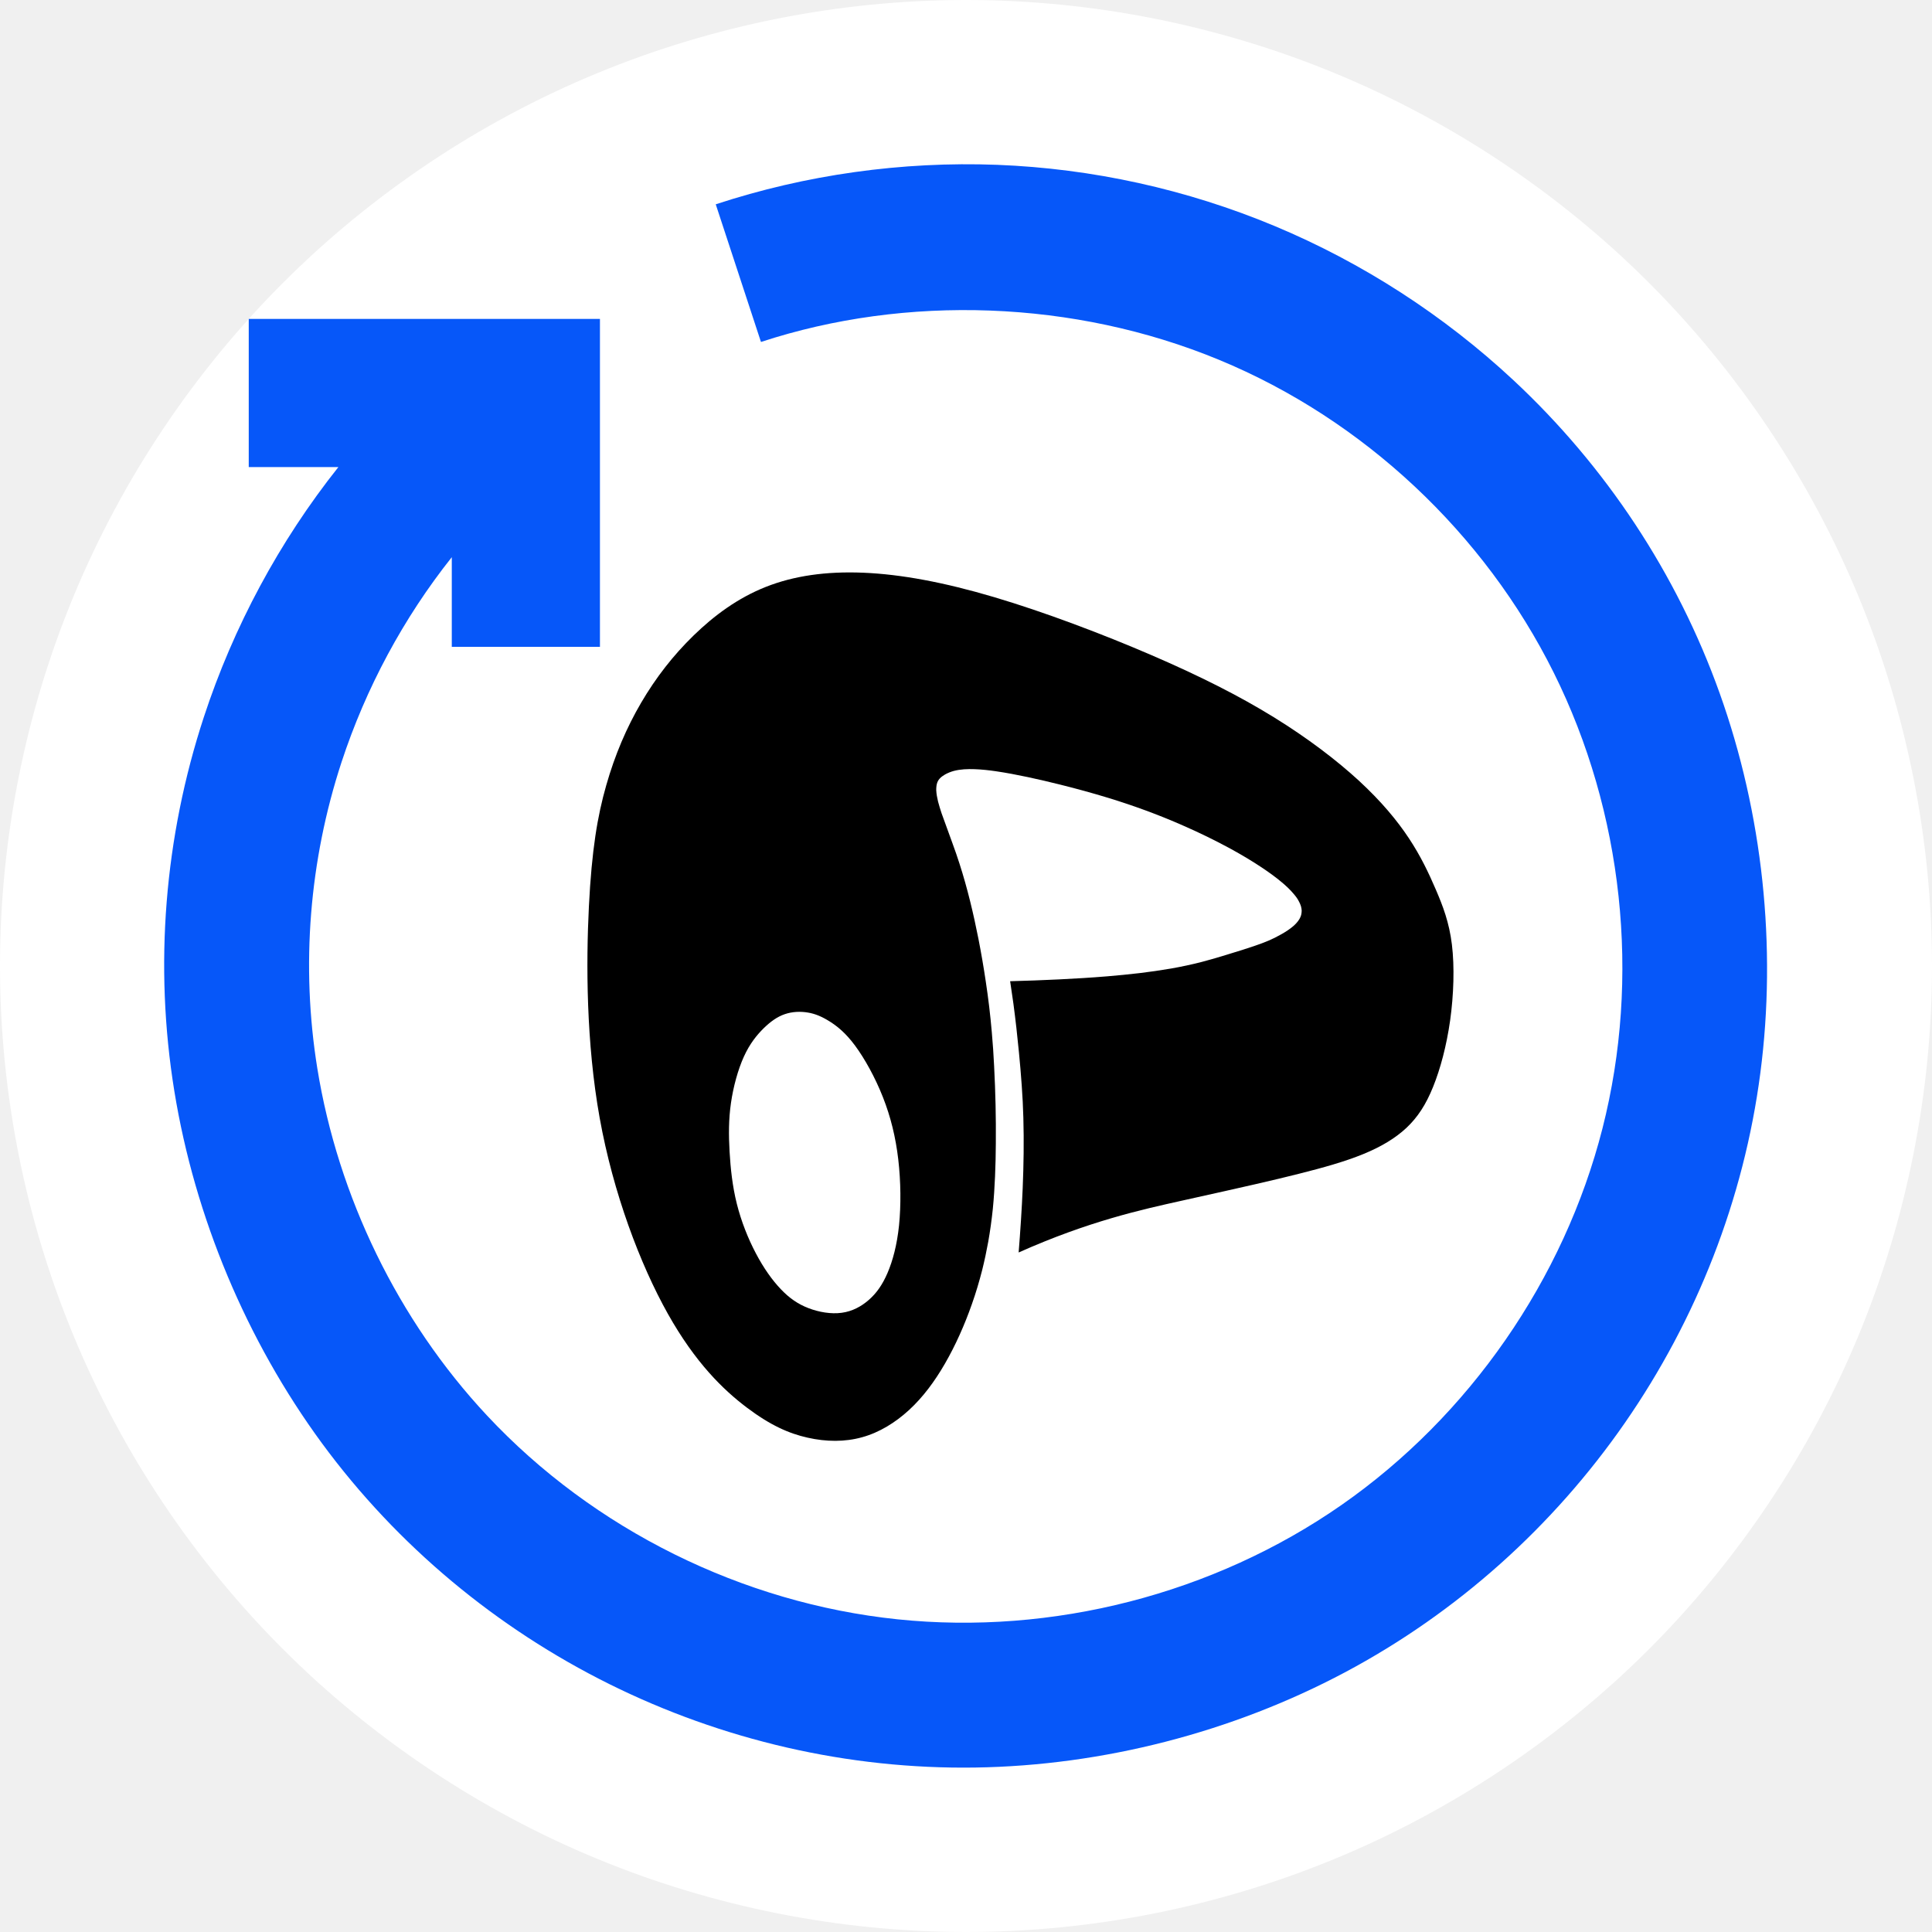
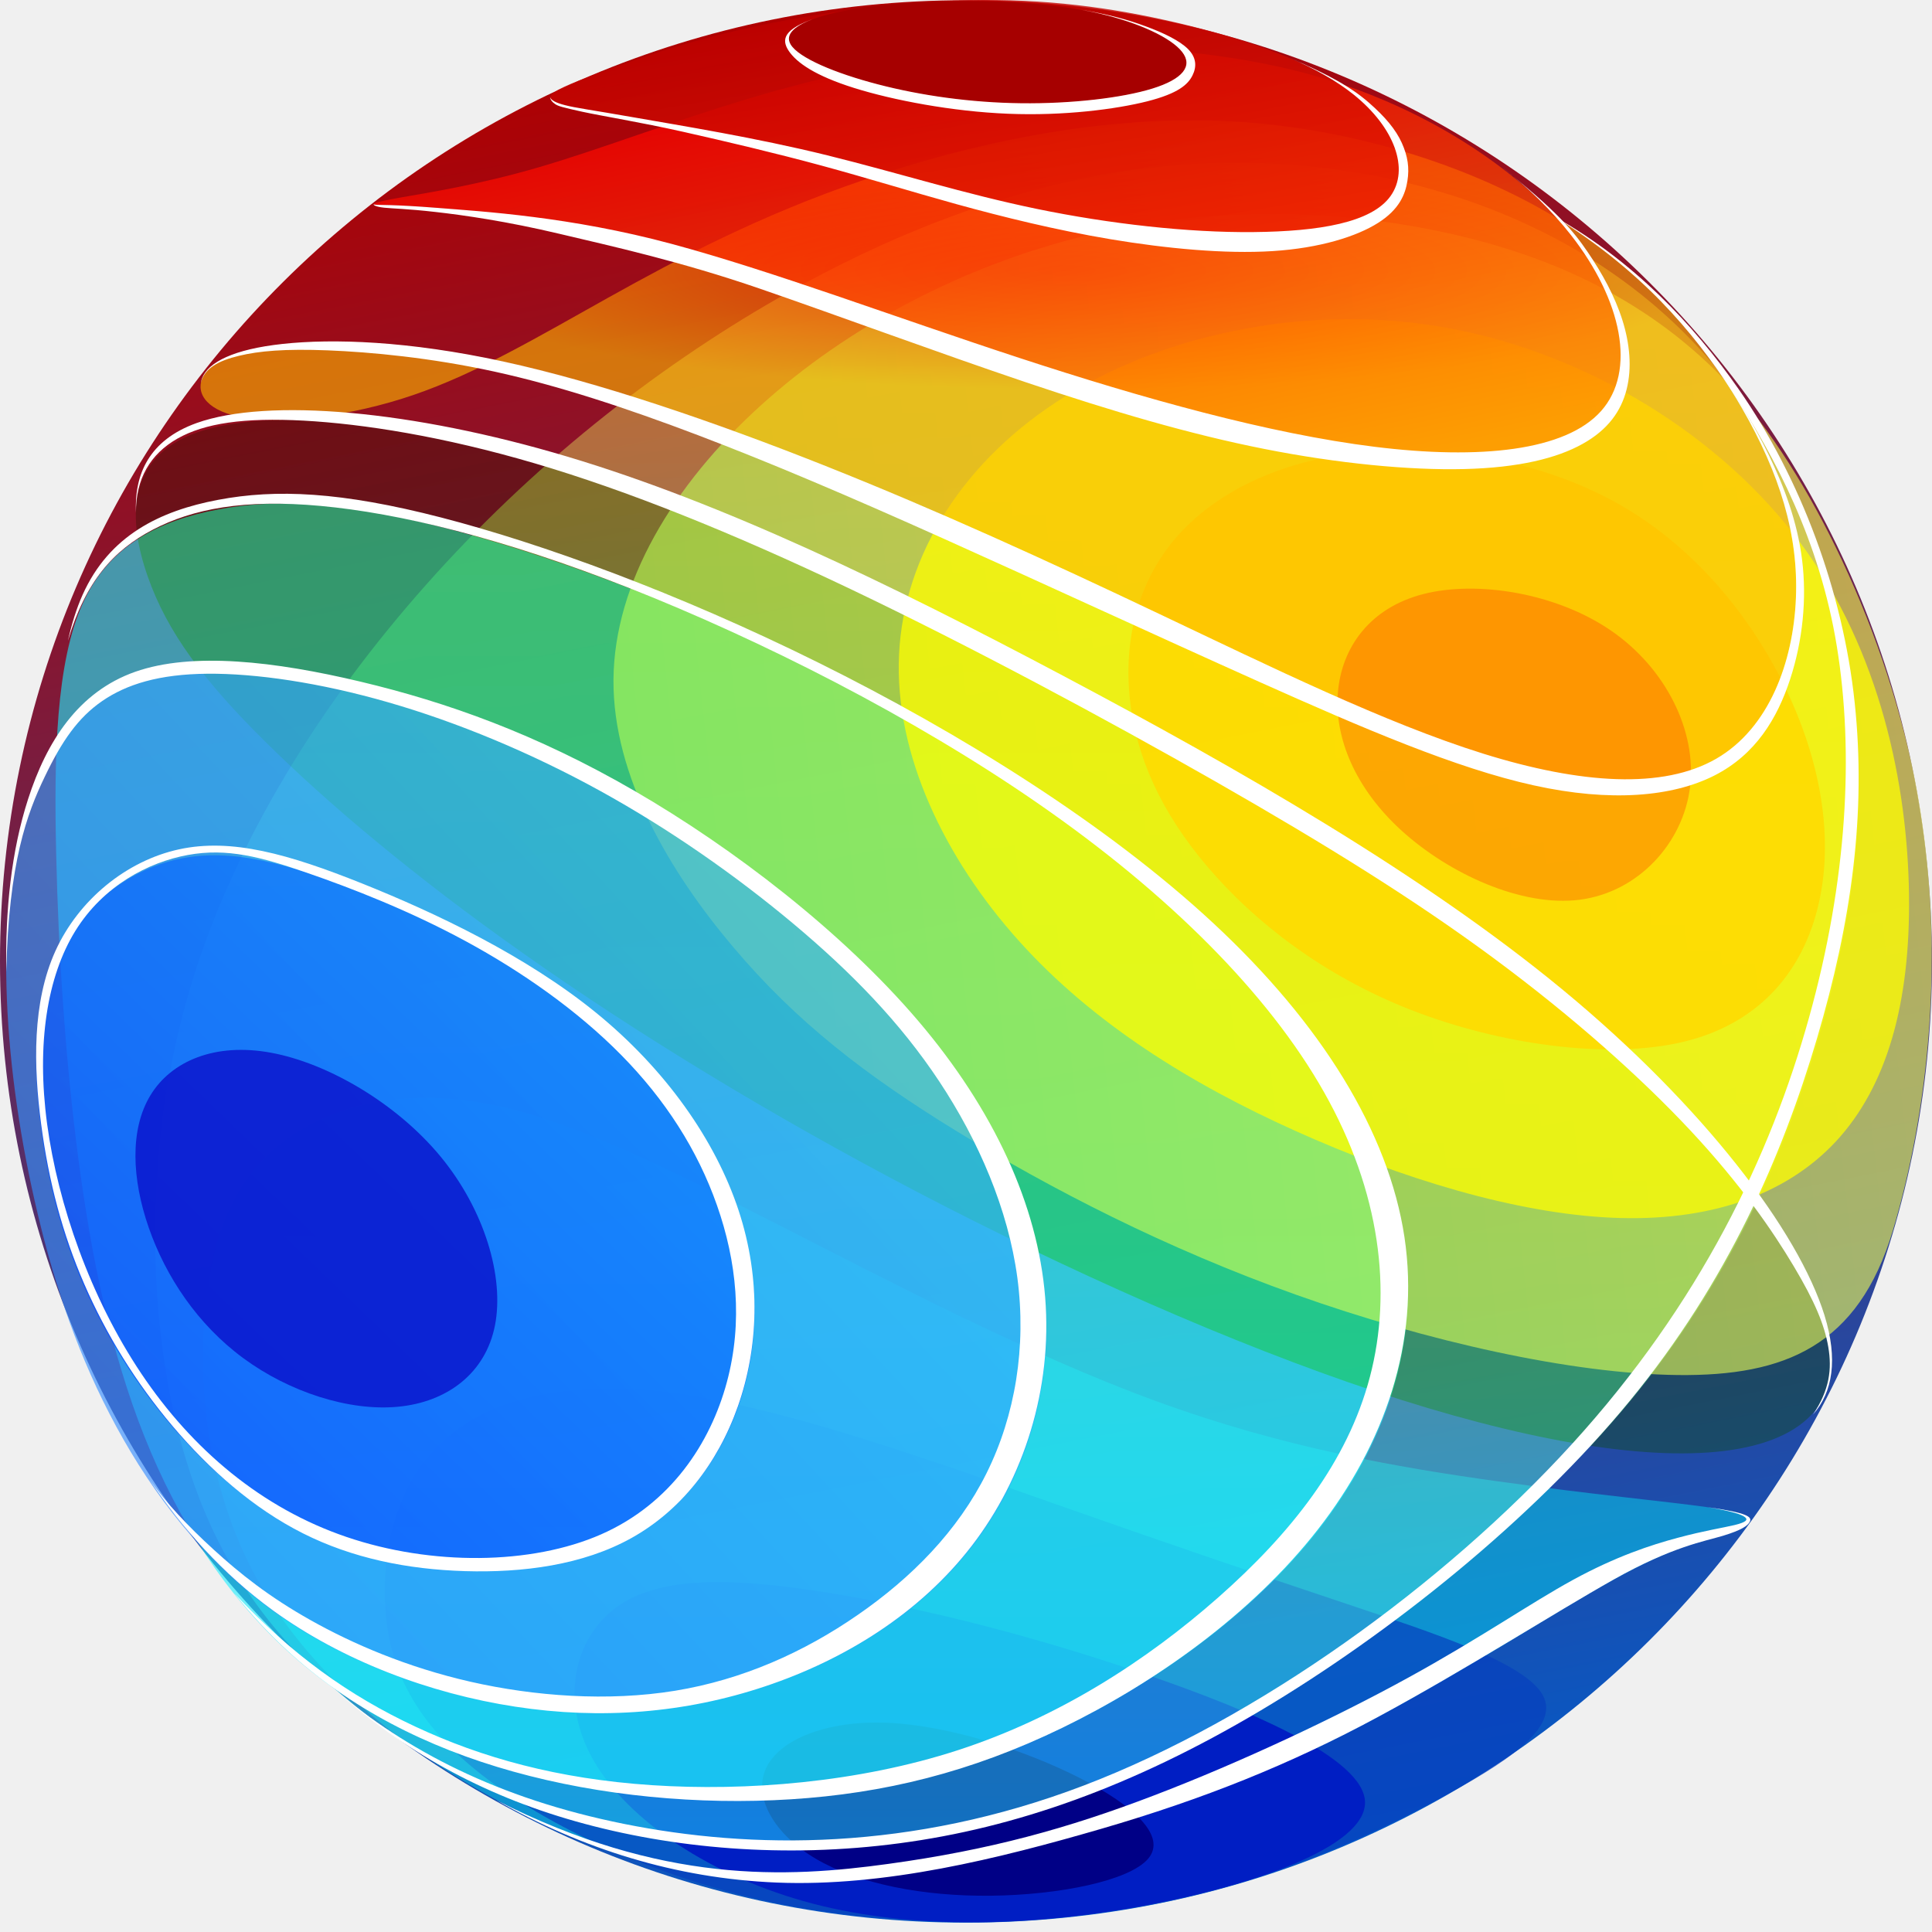
- <svg xmlns="http://www.w3.org/2000/svg" width="32" height="32" viewBox="0 0 32 32">
-   <g fill="none" fill-rule="evenodd">
-     <path fill="#FFF" d="M32,16 C32,13.906 31.583,11.812 30.782,9.877 C29.98,7.942 28.794,6.167 27.314,4.686 C25.833,3.205 24.058,2.019 22.123,1.218 C20.188,0.417 18.094,-6.4e-05 16,-6.4e-05 C13.906,-6.4e-05 11.812,0.417 9.877,1.218 C7.942,2.019 6.167,3.205 4.686,4.686 C3.205,6.167 2.019,7.942 1.218,9.877 C0.416,11.812 0,13.906 0,16 C0,18.094 0.416,20.188 1.218,22.123 C2.019,24.058 3.205,25.833 4.686,27.314 C6.167,28.794 7.942,29.981 9.877,30.782 C11.812,31.583 13.906,32 16,32 C18.094,32 20.188,31.583 22.123,30.782 C24.058,29.981 25.833,28.794 27.314,27.314 C28.794,25.833 29.98,24.058 30.782,22.123 C31.583,20.188 32,18.094 32,16 Z" />
-     <path fill="#000" d="M4.666,0.206 C5.287,0.232 5.997,0.363 6.833,0.611 C7.669,0.859 8.632,1.224 9.439,1.572 C10.246,1.92 10.897,2.25 11.461,2.598 C12.025,2.946 12.503,3.311 12.873,3.651 C13.242,3.992 13.504,4.307 13.7,4.603 C13.896,4.899 14.027,5.176 14.145,5.45 C14.263,5.724 14.368,5.996 14.413,6.364 C14.458,6.733 14.443,7.197 14.384,7.62 C14.324,8.044 14.221,8.427 14.101,8.723 C13.982,9.018 13.846,9.225 13.661,9.4 C13.475,9.574 13.239,9.715 12.943,9.836 C12.647,9.957 12.291,10.058 11.877,10.162 C11.462,10.267 10.988,10.375 9.931,10.609 C9.275,10.755 8.394,10.948 7.237,11.465 C7.265,11.111 7.289,10.756 7.304,10.401 C7.32,10.013 7.326,9.623 7.315,9.235 C7.31,9.055 7.301,8.876 7.288,8.697 C7.275,8.515 7.26,8.333 7.242,8.152 C7.216,7.881 7.186,7.612 7.15,7.342 C7.133,7.219 7.115,7.095 7.096,6.972 C7.366,6.965 7.636,6.955 7.905,6.942 C8.172,6.929 8.438,6.913 8.704,6.891 C8.882,6.876 9.06,6.859 9.237,6.838 C9.412,6.817 9.587,6.792 9.761,6.762 C9.931,6.732 10.101,6.696 10.268,6.653 C10.381,6.624 10.494,6.59 10.606,6.557 C10.718,6.523 10.829,6.489 10.941,6.454 C11.015,6.43 11.089,6.406 11.162,6.381 C11.234,6.356 11.306,6.33 11.376,6.3 C11.446,6.27 11.515,6.236 11.581,6.198 C11.652,6.159 11.72,6.115 11.782,6.063 C11.822,6.028 11.86,5.989 11.887,5.943 C11.9,5.922 11.909,5.899 11.916,5.876 C11.922,5.852 11.925,5.827 11.925,5.802 C11.924,5.777 11.919,5.751 11.912,5.727 C11.904,5.702 11.894,5.679 11.882,5.656 C11.871,5.633 11.857,5.611 11.843,5.59 C11.828,5.57 11.813,5.549 11.796,5.53 C11.738,5.46 11.671,5.397 11.601,5.338 C11.498,5.251 11.387,5.171 11.275,5.096 C11.108,4.984 10.934,4.881 10.758,4.784 C10.496,4.641 10.227,4.51 9.954,4.391 C9.555,4.215 9.144,4.065 8.727,3.937 C8.461,3.856 8.192,3.782 7.922,3.715 C7.745,3.671 7.567,3.629 7.388,3.591 C7.213,3.554 7.036,3.52 6.859,3.494 C6.742,3.477 6.624,3.464 6.506,3.46 C6.391,3.456 6.274,3.46 6.163,3.489 C6.112,3.503 6.062,3.523 6.016,3.549 C5.984,3.568 5.953,3.589 5.929,3.616 C5.918,3.628 5.908,3.642 5.9,3.657 C5.892,3.672 5.886,3.688 5.882,3.705 C5.878,3.722 5.875,3.739 5.874,3.756 C5.872,3.773 5.872,3.79 5.872,3.808 C5.875,3.871 5.887,3.934 5.902,3.996 C5.919,4.061 5.939,4.125 5.96,4.189 C6.02,4.353 6.08,4.517 6.139,4.682 C6.181,4.796 6.221,4.911 6.258,5.027 C6.389,5.434 6.488,5.851 6.571,6.27 C6.617,6.506 6.658,6.743 6.693,6.98 C6.735,7.256 6.768,7.534 6.792,7.812 C6.809,8.002 6.822,8.192 6.831,8.383 C6.853,8.808 6.863,9.234 6.859,9.659 C6.858,9.841 6.854,10.022 6.846,10.204 C6.838,10.384 6.827,10.565 6.809,10.745 C6.79,10.927 6.765,11.109 6.733,11.289 C6.705,11.444 6.672,11.599 6.634,11.752 C6.585,11.944 6.529,12.133 6.463,12.319 C6.341,12.668 6.188,13.009 6.015,13.308 C5.842,13.607 5.65,13.864 5.422,14.074 C5.194,14.283 4.931,14.446 4.645,14.525 C4.359,14.605 4.049,14.602 3.74,14.532 C3.431,14.463 3.122,14.326 2.735,14.034 C2.348,13.742 1.883,13.294 1.426,12.479 C0.969,11.664 0.521,10.482 0.297,9.234 C0.073,7.985 0.072,6.672 0.119,5.734 C0.166,4.796 0.261,4.234 0.406,3.728 C0.55,3.222 0.743,2.772 0.984,2.36 C1.225,1.948 1.514,1.575 1.855,1.244 C2.195,0.913 2.587,0.624 3.049,0.441 C3.511,0.258 4.045,0.18 4.666,0.206 Z M3.363,7.518 C3.239,7.56 3.128,7.64 3.013,7.752 C2.9,7.864 2.783,8.007 2.686,8.221 C2.589,8.434 2.511,8.718 2.472,8.989 C2.433,9.26 2.433,9.517 2.449,9.794 C2.465,10.071 2.496,10.367 2.569,10.658 C2.642,10.95 2.756,11.236 2.885,11.48 C3.013,11.724 3.157,11.926 3.3,12.075 C3.442,12.224 3.584,12.321 3.756,12.387 C3.928,12.453 4.129,12.488 4.305,12.464 C4.481,12.441 4.632,12.359 4.757,12.249 C4.882,12.139 4.981,12.001 5.066,11.802 C5.151,11.603 5.222,11.343 5.256,11.015 C5.289,10.687 5.286,10.29 5.243,9.923 C5.2,9.556 5.118,9.22 4.989,8.893 C4.861,8.567 4.685,8.251 4.527,8.038 C4.369,7.825 4.228,7.714 4.103,7.636 C3.978,7.558 3.868,7.511 3.746,7.491 C3.623,7.47 3.487,7.475 3.363,7.518 Z" transform="translate(9.635 9.28)" />
-     <path fill="#0657F9" d="M11.855,3.384 C13.345,2.894 14.938,2.67 16.516,2.73 C18.094,2.791 19.658,3.136 21.113,3.744 C22.568,4.352 23.915,5.223 25.068,6.298 C26.592,7.719 27.775,9.498 28.485,11.487 C29.195,13.476 29.431,15.676 29.157,17.771 C28.884,19.866 28.1,21.855 26.914,23.566 C25.728,25.277 24.14,26.708 22.275,27.7 C20.409,28.692 18.266,29.244 16.154,29.276 C14.042,29.308 11.96,28.82 10.095,27.895 C8.231,26.97 6.583,25.606 5.332,23.904 C4.082,22.201 3.227,20.159 2.888,18.075 C2.549,15.991 2.725,13.865 3.375,11.881 C3.866,10.382 4.628,8.964 5.605,7.736 L4.12,7.736 L4.12,5.282 L9.937,5.282 L9.937,10.714 L7.483,10.714 L7.483,9.229 C6.683,10.235 6.059,11.397 5.656,12.626 C5.124,14.251 4.981,15.995 5.256,17.697 C5.599,19.814 6.589,21.865 8.067,23.446 C9.834,25.336 12.3,26.554 14.866,26.821 C17.432,27.087 20.099,26.403 22.217,24.929 C24.335,23.454 25.905,21.19 26.542,18.69 C27.179,16.189 26.884,13.452 25.735,11.142 C24.586,8.832 22.584,6.948 20.189,5.959 C17.795,4.969 15.008,4.874 12.604,5.664 L11.855,3.384 Z" />
+ <svg xmlns="http://www.w3.org/2000/svg" width="32" height="32" viewBox="0 0 32 32" fill="none">
+   <path fill-rule="evenodd" clip-rule="evenodd" d="M32 15.924C32 7.139 24.828 0.004 16 0.004C7.172 0.004 0 7.139 0 15.924C0 24.709 7.172 31.845 16 31.845C24.828 31.845 32 24.709 32 15.924Z" fill="url(#paint0_linear)" />
+   <path fill-rule="evenodd" clip-rule="evenodd" d="M19.15 23.208C21.272 23.983 23.185 24.309 24.77 24.53C26.354 24.752 27.61 24.869 28.268 24.962C28.925 25.053 28.983 25.12 28.954 25.19C28.925 25.26 28.809 25.334 28.506 25.424C28.202 25.514 27.712 25.621 26.731 26.16C25.751 26.699 24.28 27.67 22.822 28.439C21.364 29.208 19.918 29.775 18.214 30.259C16.51 30.743 14.548 31.144 12.739 31.071C10.93 30.997 9.274 30.45 7.755 29.547C6.235 28.645 4.853 27.388 4.106 25.864C3.358 24.34 3.247 22.548 3.449 21.265C3.65 19.982 4.164 19.207 4.97 18.721C5.776 18.236 6.873 18.04 8.155 18.298C9.436 18.556 10.901 19.268 12.799 20.238C14.697 21.207 17.027 22.432 19.15 23.208Z" fill="#00F8FF" fill-opacity="0.396" />
+   <path opacity="0.7" fill-rule="evenodd" clip-rule="evenodd" d="M22.291 26.561C23.778 27.058 25.258 27.542 25.553 28.076C25.848 28.611 24.96 29.197 23.762 29.833C22.564 30.469 21.056 31.155 19.164 31.529C17.271 31.903 14.995 31.963 12.895 31.53C10.796 31.096 8.874 30.169 7.767 29.223C6.66 28.277 6.369 27.311 6.374 26.338C6.378 25.365 6.68 24.384 7.476 23.75C8.271 23.117 9.56 22.831 11.365 23.104C13.17 23.378 15.492 24.212 17.4 24.884C19.308 25.555 20.804 26.064 22.291 26.561Z" fill="#053FBE" />
+   <path fill-rule="evenodd" clip-rule="evenodd" d="M18.587 27.602C20.463 28.22 22.489 29.046 22.604 29.789C22.718 30.531 20.919 31.189 19.027 31.549C17.135 31.909 15.15 31.971 13.465 31.531C11.78 31.09 10.396 30.147 9.829 29.155C9.262 28.162 9.512 27.121 10.22 26.614C10.929 26.107 12.097 26.135 13.543 26.354C14.988 26.573 16.712 26.983 18.587 27.602Z" fill="#001EC3" />
+   <path fill-rule="evenodd" clip-rule="evenodd" d="M14.698 28.535C13.679 28.492 12.903 28.818 12.687 29.29C12.471 29.762 12.815 30.379 13.521 30.792C14.227 31.204 15.295 31.412 16.413 31.399C17.532 31.387 18.703 31.155 19.017 30.786C19.33 30.416 18.787 29.909 17.884 29.449C16.981 28.99 15.718 28.578 14.698 28.535Z" fill="#000086" />
+   <path opacity="0.8" fill-rule="evenodd" clip-rule="evenodd" d="M14.901 30.459C16.803 30.208 18.74 29.544 20.884 28.282C23.027 27.021 25.377 25.164 27 23.208C28.624 21.252 29.523 19.197 30.095 17.282C30.667 15.367 30.914 13.592 30.719 11.78C30.525 9.968 29.889 8.117 28.859 6.656C27.829 5.195 26.405 4.124 24.673 3.455C22.941 2.787 20.902 2.523 18.808 2.807C16.714 3.092 14.566 3.925 12.496 5.168C10.426 6.41 8.435 8.06 6.747 10.042C5.059 12.023 3.676 14.335 3.028 16.797C2.381 19.259 2.47 21.873 2.974 23.8C3.478 25.727 4.397 26.969 5.515 27.951C6.633 28.934 7.95 29.658 9.541 30.102C11.133 30.546 12.999 30.71 14.901 30.459Z" fill="url(#paint1_linear)" />
+   <path fill-rule="evenodd" clip-rule="evenodd" d="M13.556 11.113C15.896 12.265 18.329 13.762 20.105 15.401C21.881 17.04 22.999 18.822 23.262 20.55C23.524 22.277 22.93 23.952 21.83 25.352C20.729 26.752 19.121 27.877 17.597 28.612C16.073 29.347 14.633 29.691 13.101 29.787C11.569 29.884 9.945 29.732 8.501 29.332C7.057 28.933 5.792 28.286 4.766 27.351C3.739 26.415 2.95 25.192 2.394 23.798C1.838 22.404 1.515 20.84 1.298 19.19C1.081 17.54 0.969 15.805 0.931 14.164C0.892 12.522 0.928 10.975 1.368 9.999C1.808 9.023 2.652 8.618 3.612 8.438C4.572 8.258 5.648 8.303 7.309 8.729C8.97 9.155 11.216 9.962 13.556 11.113Z" fill="#1CEFFF" fill-opacity="0.6" />
+   <g style="mix-blend-mode:multiply">
+     <path fill-rule="evenodd" clip-rule="evenodd" d="M17.618 11.309C20.518 12.83 23.573 14.559 25.89 16.452C28.207 18.345 29.788 20.4 30.22 21.779C30.651 23.159 29.934 23.862 28.56 24.032C27.186 24.201 25.155 23.836 22.779 23.047C20.404 22.257 17.684 21.044 15.21 19.752C12.737 18.46 10.509 17.091 8.677 15.798C6.845 14.506 5.408 13.29 4.389 12.28C3.37 11.271 2.768 10.468 2.446 9.546C2.123 8.624 2.079 7.582 3.256 7.165C4.432 6.748 6.829 6.955 9.4 7.715C11.972 8.475 14.718 9.788 17.618 11.309Z" fill="#94FF63" fill-opacity="0.6" />
  </g>
+   <path fill-rule="evenodd" clip-rule="evenodd" d="M15.858 18.744C17.387 19.682 19.307 20.677 21.467 21.445C23.627 22.214 26.027 22.756 27.795 22.775C29.563 22.794 30.778 22.295 31.351 20.383C31.923 18.47 32.238 15.845 31.765 13.174C31.292 10.503 29.952 7.783 28.659 6.391C27.366 4.999 25.735 4.235 23.881 3.84C22.026 3.445 19.948 3.42 17.951 3.911C15.954 4.402 14.038 5.41 12.592 6.723C11.147 8.036 10.172 9.655 10.161 11.259C10.15 12.864 11.102 14.454 12.147 15.69C13.191 16.925 14.329 17.806 15.858 18.744Z" fill="url(#paint2_linear)" />
+   <path fill-rule="evenodd" clip-rule="evenodd" d="M0.465 13.374C0.772 12.43 1.294 11.615 2.239 11.286C3.184 10.956 4.551 11.112 5.974 11.448C7.396 11.784 8.875 12.3 10.512 13.24C12.149 14.181 13.945 15.545 15.205 17.008C16.464 18.471 17.187 20.034 17.311 21.544C17.434 23.054 16.958 24.512 16.096 25.622C15.234 26.732 13.987 27.494 12.667 27.931C11.347 28.367 9.955 28.478 8.535 28.263C7.115 28.047 5.666 27.506 4.522 26.683C3.379 25.861 2.54 24.759 1.925 23.627C1.31 22.494 0.918 21.332 0.631 20.133C0.343 18.934 0.16 17.699 0.114 16.545C0.067 15.391 0.158 14.318 0.465 13.374Z" fill="url(#paint3_linear)" />
+   <path fill-rule="evenodd" clip-rule="evenodd" d="M7.703 26C8.657 26.029 9.653 25.904 10.46 25.46C11.267 25.017 11.884 24.256 12.221 23.314C12.558 22.373 12.614 21.251 12.232 20.112C11.849 18.973 11.027 17.817 9.869 16.89C8.711 15.962 7.217 15.264 5.997 14.783C4.778 14.303 3.833 14.04 2.964 14.227C2.095 14.414 1.302 15.049 0.917 15.887C0.532 16.724 0.555 17.762 0.681 18.706C0.807 19.65 1.035 20.499 1.396 21.318C1.757 22.137 2.25 22.926 2.86 23.637C3.471 24.347 4.199 24.979 5.018 25.385C5.838 25.791 6.749 25.972 7.703 26Z" fill="url(#paint4_linear)" />
+   <path fill-rule="evenodd" clip-rule="evenodd" d="M7.293 19.151C8.026 20.037 8.354 21.152 8.199 21.949C8.044 22.745 7.407 23.223 6.593 23.3C5.779 23.378 4.787 23.054 4.029 22.495C3.271 21.937 2.745 21.143 2.464 20.335C2.183 19.528 2.147 18.707 2.492 18.141C2.836 17.575 3.561 17.264 4.492 17.437C5.423 17.609 6.56 18.266 7.293 19.151Z" fill="#0A0FCA" fill-opacity="0.8" />
+   <path fill-rule="evenodd" clip-rule="evenodd" d="M23.374 16.729C24.835 17.299 26.622 17.552 27.869 17.259C29.115 16.965 29.82 16.125 30.094 15.086C30.369 14.047 30.212 12.809 29.657 11.577C29.103 10.345 28.15 9.12 26.852 8.372C25.554 7.625 23.911 7.356 22.551 7.49C21.192 7.625 20.115 8.163 19.47 8.915C18.825 9.668 18.613 10.634 18.714 11.581C18.815 12.527 19.23 13.454 20.005 14.362C20.779 15.27 21.913 16.158 23.374 16.729Z" fill="#FF6D00" fill-opacity="0.857" />
+   <path fill-rule="evenodd" clip-rule="evenodd" d="M21.459 18.733C23.211 19.521 25.105 20.097 26.695 20.169C28.286 20.241 29.571 19.808 30.411 18.903C31.25 17.997 31.644 16.62 31.619 14.818C31.595 13.017 31.152 10.791 29.828 9.002C28.504 7.214 26.298 5.862 24.008 5.437C21.717 5.013 19.341 5.515 17.654 6.558C15.967 7.601 14.97 9.185 14.891 10.84C14.812 12.495 15.652 14.221 16.875 15.583C18.099 16.946 19.708 17.945 21.459 18.733Z" fill="#FFFD00" fill-opacity="0.749" />
+   <path fill-rule="evenodd" clip-rule="evenodd" d="M19.204 10.177C21.056 11.057 22.944 11.984 24.567 12.49C26.19 12.997 27.547 13.082 28.426 12.575C29.304 12.068 29.703 10.969 29.746 9.914C29.789 8.859 29.477 7.85 28.851 6.766C28.226 5.682 27.287 4.525 25.807 3.626C24.328 2.727 22.306 2.086 20.234 2.002C18.162 1.917 16.039 2.389 14.31 2.979C12.58 3.569 11.244 4.278 10.071 4.932C8.898 5.587 7.888 6.187 6.842 6.544C5.796 6.901 4.714 7.015 4.075 6.922C3.437 6.828 3.243 6.527 3.349 6.268C3.454 6.009 3.86 5.793 4.685 5.704C5.511 5.614 6.757 5.651 8.333 5.994C9.908 6.337 11.813 6.985 13.674 7.726C15.535 8.466 17.352 9.298 19.204 10.177Z" fill="url(#paint5_radial)" />
+   <path fill-rule="evenodd" clip-rule="evenodd" d="M16.834 5.964C18.913 6.635 21.017 7.215 22.785 7.431C24.553 7.646 25.986 7.498 26.58 6.841C27.174 6.183 26.931 5.016 26.075 3.938C25.219 2.861 23.752 1.873 22.044 1.336C20.336 0.8 18.389 0.715 16.725 0.827C15.06 0.94 13.68 1.249 12.396 1.634C11.112 2.018 9.925 2.479 8.919 2.772C7.912 3.065 7.085 3.191 6.643 3.27C6.201 3.348 6.144 3.381 6.214 3.39C6.285 3.399 6.483 3.384 7.242 3.443C8.002 3.503 9.323 3.635 11.011 4.083C12.699 4.531 14.754 5.293 16.834 5.964Z" fill="url(#paint6_linear)" />
+   <path fill-rule="evenodd" clip-rule="evenodd" d="M13.704 2.624C14.88 2.915 15.974 3.263 17.173 3.511C18.372 3.758 19.675 3.906 20.763 3.895C21.851 3.884 22.723 3.716 23.038 3.275C23.352 2.834 23.109 2.12 22.426 1.571C21.743 1.023 20.62 0.641 19.507 0.38C18.394 0.118 17.291 -0.023 16.062 0.003C14.834 0.03 13.48 0.224 12.427 0.455C11.374 0.686 10.621 0.953 10.088 1.147C9.555 1.342 9.241 1.463 9.148 1.557C9.056 1.65 9.184 1.716 9.366 1.762C9.547 1.809 9.782 1.837 10.527 1.968C11.273 2.099 12.529 2.333 13.704 2.624Z" fill="url(#paint7_linear)" />
+   <path fill-rule="evenodd" clip-rule="evenodd" d="M16.912 1.712C17.745 1.722 18.585 1.625 19.09 1.468C19.594 1.311 19.761 1.095 19.58 0.862C19.399 0.629 18.869 0.379 18.205 0.225C17.542 0.071 16.745 0.014 15.96 0.017C15.176 0.019 14.405 0.082 13.851 0.207C13.298 0.332 12.963 0.519 13.096 0.739C13.229 0.96 13.829 1.214 14.541 1.399C15.254 1.585 16.079 1.702 16.912 1.712Z" fill="#A60000" />
+   <g style="mix-blend-mode:multiply">
+     <path fill-rule="evenodd" clip-rule="evenodd" d="M26.169 14.902C27.14 14.775 27.88 13.96 27.993 13.034C28.106 12.107 27.592 11.069 26.684 10.445C25.776 9.821 24.473 9.613 23.584 9.837C22.696 10.061 22.223 10.717 22.16 11.467C22.097 12.217 22.445 13.06 23.22 13.763C23.995 14.465 25.197 15.028 26.169 14.902Z" fill="#FF6D00" fill-opacity="0.418" />
+   </g>
+   <g style="mix-blend-mode:screen">
+     <path fill-rule="evenodd" clip-rule="evenodd" d="M2.473 24.5C3.014 25.31 3.687 26.068 4.522 26.674C5.666 27.504 7.115 28.051 8.535 28.268C9.955 28.486 11.347 28.374 12.667 27.933C13.987 27.493 15.234 26.723 16.096 25.602C16.958 24.481 17.434 23.009 17.311 21.485C17.187 19.96 16.464 18.383 15.205 16.905C13.945 15.428 12.149 14.05 10.512 13.101C8.875 12.152 7.396 11.63 5.974 11.291C4.551 10.952 3.184 10.795 2.239 11.127C1.294 11.46 0.772 12.283 0.465 13.236C0.188 14.095 0.087 15.062 0.104 16.098C0.144 14.278 0.451 13.47 0.738 12.872C1.024 12.274 1.291 11.888 1.693 11.611C2.096 11.334 2.634 11.166 3.434 11.159C4.234 11.152 5.294 11.305 6.432 11.633C7.571 11.961 8.786 12.464 9.941 13.1C11.095 13.736 12.19 14.504 13.143 15.302C14.096 16.101 14.908 16.931 15.558 17.913C16.209 18.896 16.699 20.03 16.851 21.166C17.002 22.303 16.817 23.442 16.341 24.399C15.865 25.357 15.099 26.132 14.207 26.748C13.316 27.365 12.299 27.821 11.182 28.004C10.066 28.186 8.849 28.095 7.793 27.855C6.736 27.614 5.839 27.225 5.148 26.837C4.456 26.449 3.971 26.061 3.542 25.669C3.112 25.277 2.739 24.881 2.473 24.5Z" fill="white" />
+   </g>
+   <path fill-rule="evenodd" clip-rule="evenodd" d="M10.46 25.474C9.653 25.924 8.657 26.051 7.703 26.023C6.749 25.994 5.838 25.81 5.018 25.397C4.199 24.985 3.471 24.344 2.86 23.622C2.25 22.901 1.757 22.099 1.396 21.268C1.035 20.436 0.807 19.574 0.681 18.616C0.555 17.658 0.532 16.603 0.917 15.753C1.302 14.903 2.095 14.257 2.964 14.068C3.833 13.878 4.778 14.145 5.997 14.633C7.217 15.121 8.711 15.83 9.869 16.771C11.027 17.713 11.849 18.887 12.232 20.044C12.614 21.2 12.558 22.339 12.221 23.295C11.884 24.251 11.267 25.024 10.46 25.474ZM10.29 17.475C9.563 16.737 8.644 16.093 7.71 15.587C6.776 15.081 5.828 14.713 5.076 14.453C4.323 14.194 3.764 14.042 3.112 14.161C2.459 14.28 1.712 14.669 1.247 15.42C0.783 16.171 0.602 17.284 0.78 18.614C0.959 19.945 1.497 21.494 2.341 22.752C3.186 24.011 4.336 24.98 5.74 25.457C7.144 25.935 8.8 25.922 9.956 25.414C11.111 24.906 11.766 23.902 12.038 22.897C12.31 21.891 12.199 20.884 11.876 19.965C11.553 19.045 11.017 18.213 10.29 17.475Z" fill="white" />
+   <path fill-rule="evenodd" clip-rule="evenodd" d="M3.882 26.392C4.154 26.735 4.449 27.054 4.766 27.345C5.792 28.288 7.057 28.941 8.501 29.343C9.945 29.746 11.569 29.899 13.101 29.802C14.633 29.705 16.073 29.358 17.597 28.617C19.121 27.876 20.729 26.742 21.83 25.33C22.93 23.919 23.524 22.231 23.262 20.489C22.999 18.747 21.881 16.951 20.105 15.299C18.329 13.646 15.896 12.137 13.556 10.976C11.216 9.815 8.97 9.002 7.309 8.572C5.648 8.143 4.572 8.097 3.612 8.279C2.652 8.46 1.808 8.868 1.368 9.852C1.267 10.078 1.187 10.334 1.125 10.614C1.417 9.629 1.878 9.114 2.532 8.773C3.186 8.431 4.034 8.262 5.314 8.38C6.594 8.498 8.305 8.903 10.436 9.745C12.568 10.587 15.119 11.866 17.227 13.331C19.336 14.795 21.001 16.444 21.932 18.093C22.864 19.742 23.062 21.391 22.69 22.805C22.319 24.219 21.378 25.399 20.181 26.456C18.984 27.512 17.531 28.446 15.874 28.986C14.217 29.526 12.356 29.671 10.797 29.568C9.237 29.465 7.979 29.113 6.879 28.598C5.779 28.084 4.835 27.409 3.882 26.392Z" fill="white" />
+   <path fill-rule="evenodd" clip-rule="evenodd" d="M2.252 8.491C2.247 7.933 2.489 7.52 2.938 7.265C3.387 7.01 4.043 6.913 5.03 6.967C6.017 7.021 7.335 7.227 8.859 7.675C10.382 8.123 12.11 8.815 14.09 9.758C16.069 10.702 18.299 11.898 20.144 12.951C21.988 14.005 23.447 14.914 24.743 15.873C26.039 16.831 27.172 17.839 28.003 18.729C28.834 19.619 29.364 20.392 29.71 20.973C30.057 21.554 30.22 21.944 30.282 22.31C30.344 22.675 30.305 23.017 30.029 23.43C30.358 23.054 30.444 22.513 30.22 21.787C29.788 20.392 28.207 18.313 25.89 16.399C23.573 14.485 20.518 12.736 17.618 11.198C14.718 9.66 11.972 8.332 9.4 7.564C6.829 6.795 4.432 6.586 3.256 7.007C2.463 7.292 2.224 7.863 2.252 8.491Z" fill="white" />
+   <path fill-rule="evenodd" clip-rule="evenodd" d="M28.293 24.965C28.296 24.965 28.299 24.966 28.302 24.966C28.956 25.06 29.014 25.127 28.985 25.198C28.956 25.27 28.841 25.345 28.539 25.437C28.237 25.529 27.706 25.612 26.731 26.16C25.756 26.708 24.272 27.657 22.822 28.439C21.372 29.222 19.934 29.798 18.24 30.291C16.545 30.783 14.659 31.255 12.86 31.181C11.187 31.111 9.646 30.625 8.223 29.818C10.96 31.21 13.031 31.104 14.713 30.872C16.394 30.641 17.685 30.285 19.116 29.737C20.547 29.19 22.118 28.45 23.318 27.791C24.519 27.132 25.35 26.552 26.055 26.167C26.76 25.782 27.341 25.59 27.788 25.471C28.234 25.351 28.547 25.304 28.728 25.26C28.91 25.216 28.959 25.176 28.904 25.13C28.849 25.084 28.69 25.032 28.293 24.965Z" fill="white" />
+   <path fill-rule="evenodd" clip-rule="evenodd" d="M28.475 6.158C28.612 6.359 28.737 6.56 28.851 6.758C29.477 7.842 29.789 8.852 29.746 9.906C29.703 10.961 29.304 12.06 28.426 12.567C27.547 13.074 26.19 12.989 24.567 12.483C22.944 11.976 21.056 11.049 19.204 10.17C17.352 9.29 15.535 8.458 13.674 7.718C11.813 6.978 9.908 6.329 8.333 5.987C6.757 5.644 5.511 5.607 4.685 5.696C3.86 5.785 3.454 6.001 3.349 6.26C3.338 6.287 3.33 6.314 3.326 6.342C3.385 6.098 3.622 5.974 3.955 5.894C4.289 5.813 4.719 5.775 5.43 5.803C6.141 5.831 7.133 5.924 8.19 6.155C9.246 6.386 10.367 6.755 11.563 7.209C12.759 7.664 14.031 8.205 15.623 8.919C17.215 9.633 19.129 10.519 20.856 11.293C22.582 12.066 24.122 12.726 25.403 13.008C26.683 13.291 27.703 13.195 28.392 12.847C29.081 12.498 29.438 11.897 29.65 11.251C29.861 10.605 29.927 9.916 29.849 9.279C29.771 8.642 29.549 8.058 29.302 7.547C29.055 7.036 28.783 6.598 28.475 6.158Z" fill="white" />
+   <path fill-rule="evenodd" clip-rule="evenodd" d="M24.862 2.757C25.317 3.112 25.709 3.496 26.02 3.893C26.866 4.975 27.107 6.147 26.519 6.808C25.931 7.468 24.515 7.617 22.766 7.4C21.017 7.183 18.937 6.601 16.88 5.927C14.824 5.254 12.791 4.488 11.122 4.039C9.452 3.589 7.993 3.503 7.242 3.443C6.491 3.384 6.284 3.399 6.214 3.39C6.197 3.388 6.187 3.385 6.19 3.379C6.178 3.397 6.224 3.425 6.362 3.44C6.5 3.455 6.741 3.457 7.213 3.511C7.685 3.564 8.4 3.667 9.259 3.871C10.117 4.074 11.274 4.329 12.591 4.783C13.908 5.237 15.539 5.842 16.99 6.331C18.44 6.819 19.71 7.192 20.937 7.435C22.163 7.678 23.346 7.791 24.252 7.769C25.158 7.747 25.788 7.589 26.211 7.353C26.635 7.118 26.852 6.806 26.942 6.449C27.032 6.092 26.995 5.691 26.871 5.299C26.747 4.908 26.537 4.526 26.296 4.173C26.056 3.82 25.785 3.495 24.862 2.757Z" fill="white" />
+   <path fill-rule="evenodd" clip-rule="evenodd" d="M21.35 0.955C21.763 1.131 22.131 1.334 22.42 1.566C23.103 2.114 23.347 2.806 23.032 3.247C22.718 3.688 21.851 3.833 20.763 3.844C19.676 3.855 18.372 3.707 17.173 3.46C15.974 3.212 14.88 2.864 13.704 2.573C12.529 2.282 11.266 2.079 10.521 1.948C9.775 1.817 9.54 1.789 9.359 1.742C9.222 1.707 9.115 1.661 9.111 1.6C9.111 1.65 9.149 1.694 9.198 1.726C9.247 1.758 9.309 1.777 9.645 1.851C9.981 1.924 10.598 2.022 11.315 2.183C12.032 2.344 12.856 2.539 13.615 2.745C14.374 2.951 15.067 3.167 15.844 3.382C16.621 3.596 17.482 3.809 18.398 3.963C19.315 4.116 20.288 4.209 21.078 4.159C21.867 4.109 22.473 3.915 22.825 3.692C23.177 3.47 23.276 3.218 23.311 2.998C23.346 2.779 23.318 2.59 23.219 2.368C23.119 2.146 22.942 1.934 22.668 1.696C22.395 1.458 22.02 1.238 21.35 0.955Z" fill="white" />
+   <path fill-rule="evenodd" clip-rule="evenodd" d="M17.907 0.162C18.009 0.18 18.109 0.201 18.206 0.223C18.869 0.377 19.399 0.627 19.58 0.86C19.762 1.093 19.594 1.309 19.09 1.466C18.585 1.623 17.745 1.72 16.912 1.71C16.079 1.7 15.254 1.583 14.541 1.397C13.829 1.212 13.229 0.958 13.096 0.737C12.993 0.566 13.171 0.416 13.515 0.298C12.978 0.48 12.935 0.652 13.066 0.846C13.198 1.04 13.503 1.255 14.147 1.457C14.791 1.659 15.772 1.847 16.697 1.884C17.622 1.922 18.489 1.808 19.003 1.678C19.517 1.547 19.676 1.399 19.751 1.25C19.825 1.101 19.815 0.951 19.678 0.813C19.54 0.674 19.275 0.546 18.982 0.438C18.689 0.329 18.367 0.239 17.907 0.162Z" fill="white" />
+   <path fill-rule="evenodd" clip-rule="evenodd" d="M10.338 30.21C12.438 30.631 15.082 30.668 17.95 29.574C20.817 28.48 23.909 26.253 26.036 23.919C28.163 21.584 29.326 19.14 29.962 16.859C30.599 14.578 30.709 12.459 30.424 10.707C30.139 8.956 29.398 7.567 28.706 6.507C28.013 5.446 27.187 4.494 25.777 3.605C27.051 4.329 28.037 5.354 28.799 6.448C29.829 7.926 30.525 9.802 30.719 11.635C30.914 13.468 30.667 15.263 30.095 17.2C29.523 19.137 28.624 21.217 27 23.196C25.377 25.174 23.027 27.053 20.884 28.329C18.74 29.604 16.803 30.277 14.901 30.53C12.999 30.784 11.133 30.618 9.541 30.169C7.95 29.72 6.669 28.985 5.551 27.991C6.721 28.984 8.238 29.789 10.338 30.21Z" fill="white" />
+   <defs>
+     <linearGradient id="paint0_linear" x1="-2.233" y1="3.183" x2="4.097" y2="35.036" gradientUnits="userSpaceOnUse">
+       <stop offset="0.001" stop-color="#B00000" />
+       <stop offset="1" stop-color="#005CCD" />
+     </linearGradient>
+     <linearGradient id="paint1_linear" x1="2.569" y1="2.694" x2="2.569" y2="30.577" gradientUnits="userSpaceOnUse">
+       <stop stop-color="#FFCC35" stop-opacity="0.6" />
+       <stop offset="1" stop-color="#24E9FF" stop-opacity="0.6" />
+     </linearGradient>
+     <linearGradient id="paint2_linear" x1="30.987" y1="3.84" x2="9.883" y2="6.124" gradientUnits="userSpaceOnUse">
+       <stop stop-color="#F9FF53" stop-opacity="0.6" />
+       <stop offset="1" stop-color="#B8FF53" stop-opacity="0.6" />
+     </linearGradient>
+     <linearGradient id="paint3_linear" x1="9.667" y1="9.885" x2="-1.827" y2="20.548" gradientUnits="userSpaceOnUse">
+       <stop stop-color="#33B1FF" stop-opacity="0.632" />
+       <stop offset="1" stop-color="#338BFF" stop-opacity="0.638" />
+     </linearGradient>
+     <linearGradient id="paint4_linear" x1="6.287" y1="12.829" x2="-0.625" y2="20.002" gradientUnits="userSpaceOnUse">
+       <stop stop-color="#0A76FF" stop-opacity="0.7" />
+       <stop offset="1" stop-color="#0A4FFF" stop-opacity="0.7" />
+     </linearGradient>
+     <radialGradient id="paint5_radial" cx="0" cy="0" r="1" gradientUnits="userSpaceOnUse" gradientTransform="translate(17.6601 4.47895) scale(10.7177 1.9708)">
+       <stop stop-color="#FF3000" stop-opacity="0.6" />
+       <stop offset="1" stop-color="#FFB900" stop-opacity="0.6" />
+     </radialGradient>
+     <linearGradient id="paint6_linear" x1="3.333" y1="3.584" x2="4.997" y2="11.492" gradientUnits="userSpaceOnUse">
+       <stop stop-color="#FF0400" stop-opacity="0.7" />
+       <stop offset="1" stop-color="#FF8800" stop-opacity="0.7" />
+     </linearGradient>
+     <linearGradient id="paint7_linear" x1="6.505" y1="1.144" x2="7.336" y2="6.248" gradientUnits="userSpaceOnUse">
+       <stop stop-color="#BC0000" stop-opacity="0.8" />
+       <stop offset="1" stop-color="#EC1A00" stop-opacity="0.8" />
+     </linearGradient>
+   </defs>
</svg>
